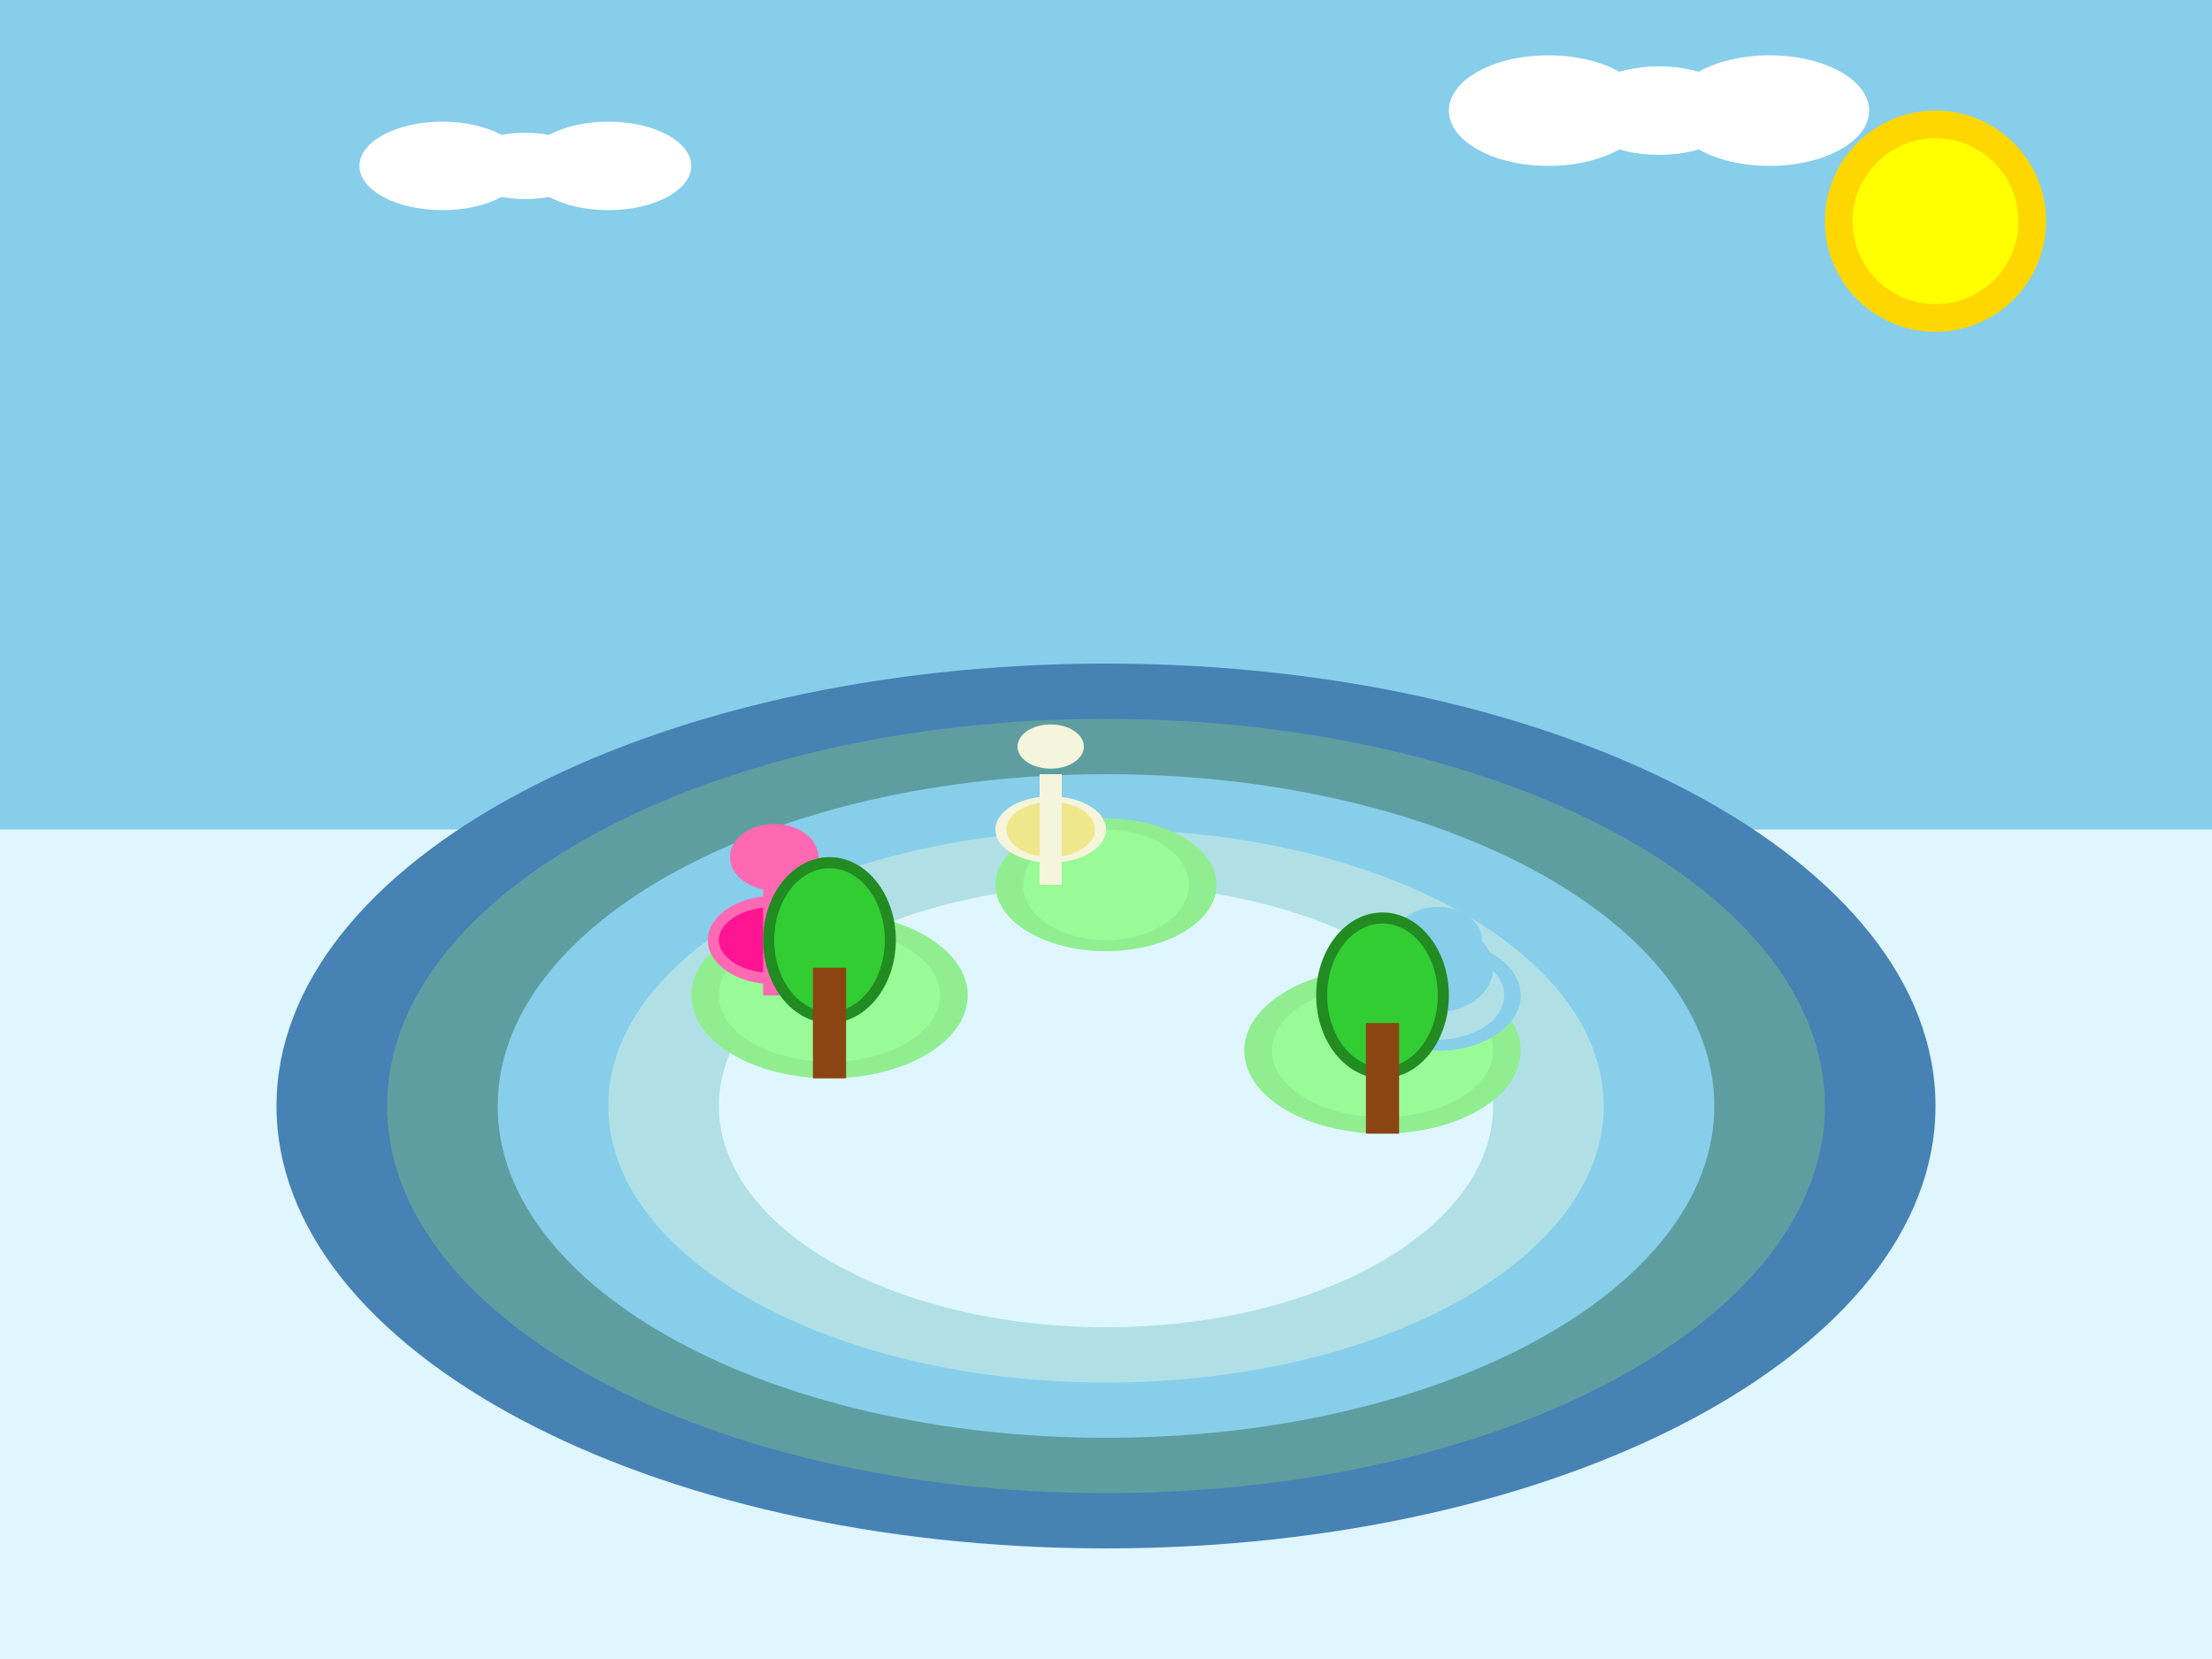
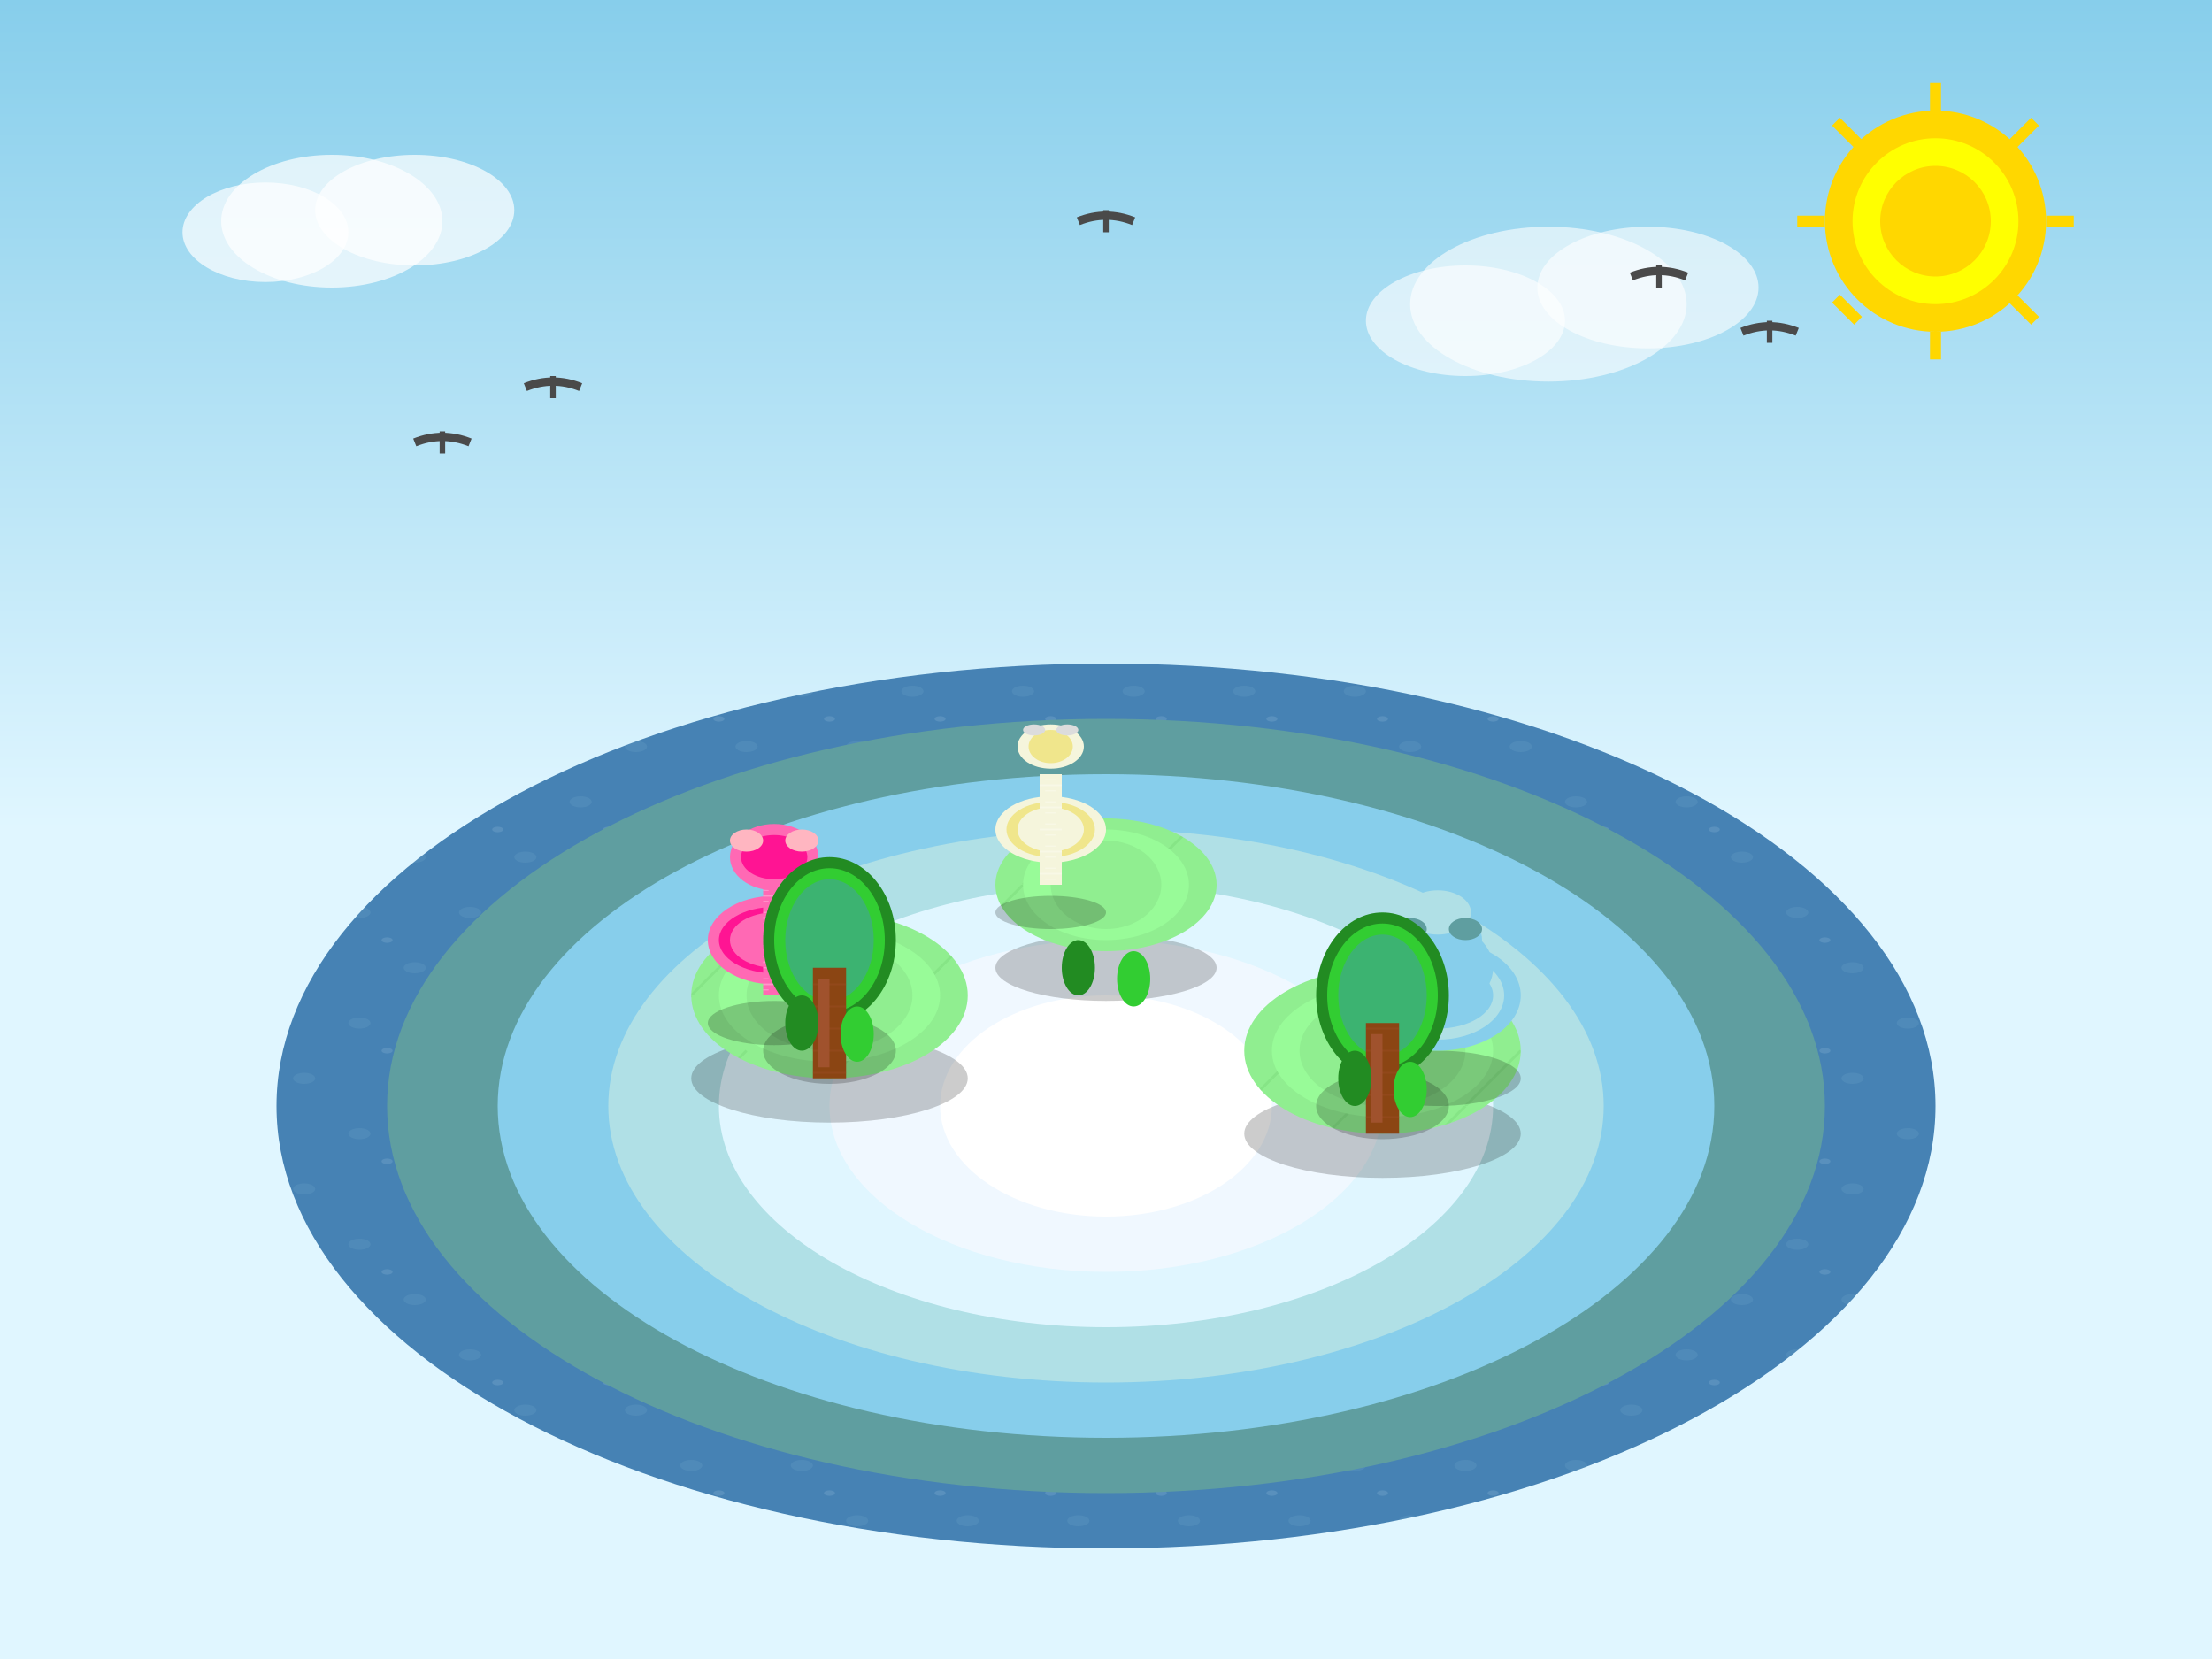
<svg xmlns="http://www.w3.org/2000/svg" width="400" height="300" viewBox="0 0 400 300" fill="none">
  <rect width="400" height="300" fill="#E0F6FF" />
-   <rect x="0" y="0" width="400" height="150" fill="#87CEEB" />
+   <rect x="0" y="0" width="400" height="150" fill="url(#skyGradient)" />
+   <ellipse cx="60" cy="40" rx="20" ry="12" fill="#FFFFFF" opacity="0.7" />
+   <ellipse cx="75" cy="38" rx="18" ry="10" fill="#FFFFFF" opacity="0.7" />
+   <ellipse cx="48" cy="42" rx="15" ry="9" fill="#FFFFFF" opacity="0.7" />
+   <ellipse cx="280" cy="55" rx="25" ry="14" fill="#FFFFFF" opacity="0.6" />
+   <ellipse cx="298" cy="52" rx="20" ry="11" fill="#FFFFFF" opacity="0.6" />
+   <ellipse cx="265" cy="58" rx="18" ry="10" fill="#FFFFFF" opacity="0.6" />
  <ellipse cx="200" cy="200" rx="150" ry="80" fill="#4682B4" />
+   <ellipse cx="200" cy="200" rx="150" ry="80" fill="url(#waterTexture)" opacity="0.3" />
  <ellipse cx="200" cy="200" rx="130" ry="70" fill="#5F9EA0" />
  <ellipse cx="200" cy="200" rx="110" ry="60" fill="#87CEEB" />
  <ellipse cx="200" cy="200" rx="90" ry="50" fill="#B0E0E6" />
  <ellipse cx="200" cy="200" rx="70" ry="40" fill="#E0F6FF" />
+   <ellipse cx="200" cy="200" rx="50" ry="30" fill="#F0F8FF" />
+   <ellipse cx="200" cy="200" rx="30" ry="20" fill="#FFFFFF" />
+   <ellipse cx="150" cy="195" rx="25" ry="8" fill="#000000" opacity="0.2" />
+   <ellipse cx="250" cy="205" rx="25" ry="8" fill="#000000" opacity="0.2" />
+   <ellipse cx="200" cy="175" rx="20" ry="6" fill="#000000" opacity="0.2" />
  <ellipse cx="150" cy="180" rx="25" ry="15" fill="#90EE90" />
+   <ellipse cx="150" cy="180" rx="25" ry="15" fill="url(#grassTexture)" opacity="0.3" />
  <ellipse cx="150" cy="180" rx="20" ry="12" fill="#98FB98" />
+   <ellipse cx="150" cy="180" rx="15" ry="10" fill="#90EE90" />
  <ellipse cx="250" cy="190" rx="25" ry="15" fill="#90EE90" />
+   <ellipse cx="250" cy="190" rx="25" ry="15" fill="url(#grassTexture)" opacity="0.3" />
  <ellipse cx="250" cy="190" rx="20" ry="12" fill="#98FB98" />
+   <ellipse cx="250" cy="190" rx="15" ry="10" fill="#90EE90" />
  <ellipse cx="200" cy="160" rx="20" ry="12" fill="#90EE90" />
+   <ellipse cx="200" cy="160" rx="20" ry="12" fill="url(#grassTexture)" opacity="0.3" />
  <ellipse cx="200" cy="160" rx="15" ry="10" fill="#98FB98" />
+   <ellipse cx="200" cy="160" rx="10" ry="8" fill="#90EE90" />
+   <ellipse cx="140" cy="185" rx="12" ry="4" fill="#000000" opacity="0.2" />
+   <ellipse cx="260" cy="195" rx="15" ry="5" fill="#000000" opacity="0.2" />
+   <ellipse cx="190" cy="165" rx="10" ry="3" fill="#000000" opacity="0.2" />
  <ellipse cx="140" cy="170" rx="12" ry="8" fill="#FF69B4" />
  <ellipse cx="140" cy="170" rx="10" ry="6" fill="#FF1493" />
+   <ellipse cx="140" cy="170" rx="8" ry="5" fill="#FF69B4" />
  <rect x="138" y="160" width="4" height="20" fill="#FF69B4" />
+   <rect x="138" y="160" width="4" height="20" fill="url(#featherTexture)" opacity="0.3" />
  <ellipse cx="140" cy="155" rx="8" ry="6" fill="#FF69B4" />
+   <ellipse cx="140" cy="155" rx="6" ry="4" fill="#FF1493" />
+   <ellipse cx="135" cy="152" rx="3" ry="2" fill="#FFB6C1" />
+   <ellipse cx="145" cy="152" rx="3" ry="2" fill="#FFB6C1" />
  <ellipse cx="260" cy="180" rx="15" ry="10" fill="#87CEEB" />
  <ellipse cx="260" cy="180" rx="12" ry="8" fill="#B0E0E6" />
+   <ellipse cx="260" cy="180" rx="10" ry="6" fill="#87CEEB" />
  <ellipse cx="260" cy="175" rx="10" ry="8" fill="#87CEEB" />
  <ellipse cx="260" cy="170" rx="8" ry="6" fill="#87CEEB" />
+   <ellipse cx="260" cy="165" rx="6" ry="4" fill="#B0E0E6" />
+   <ellipse cx="255" cy="168" rx="3" ry="2" fill="#5F9EA0" />
+   <ellipse cx="265" cy="168" rx="3" ry="2" fill="#5F9EA0" />
  <ellipse cx="190" cy="150" rx="10" ry="6" fill="#F5F5DC" />
  <ellipse cx="190" cy="150" rx="8" ry="5" fill="#F0E68C" />
+   <ellipse cx="190" cy="150" rx="6" ry="4" fill="#F5F5DC" />
  <rect x="188" y="140" width="4" height="20" fill="#F5F5DC" />
+   <rect x="188" y="140" width="4" height="20" fill="url(#featherTexture)" opacity="0.3" />
  <ellipse cx="190" cy="135" rx="6" ry="4" fill="#F5F5DC" />
-   <ellipse cx="80" cy="80" rx="6" ry="4" fill="#87CEEB" />
-   <ellipse cx="320" cy="60" rx="6" ry="4" fill="#87CEEB" />
-   <ellipse cx="200" cy="40" rx="6" ry="4" fill="#87CEEB" />
-   <ellipse cx="100" cy="70" rx="6" ry="4" fill="#87CEEB" />
-   <ellipse cx="300" cy="50" rx="6" ry="4" fill="#87CEEB" />
+   <ellipse cx="190" cy="135" rx="4" ry="3" fill="#F0E68C" />
+   <ellipse cx="187" cy="132" rx="2" ry="1" fill="#DCDCDC" />
+   <ellipse cx="193" cy="132" rx="2" ry="1" fill="#DCDCDC" />
+   <ellipse cx="150" cy="190" rx="12" ry="6" fill="#000000" opacity="0.2" />
+   <ellipse cx="250" cy="200" rx="12" ry="6" fill="#000000" opacity="0.2" />
  <ellipse cx="150" cy="170" rx="12" ry="15" fill="#228B22" />
  <ellipse cx="150" cy="170" rx="10" ry="13" fill="#32CD32" />
+   <ellipse cx="150" cy="170" rx="8" ry="11" fill="#3CB371" />
  <rect x="147" y="175" width="6" height="20" fill="#8B4513" />
+   <rect x="147" y="175" width="6" height="20" fill="url(#woodTexture)" opacity="0.3" />
+   <rect x="148" y="177" width="2" height="16" fill="#A0522D" />
  <ellipse cx="250" cy="180" rx="12" ry="15" fill="#228B22" />
  <ellipse cx="250" cy="180" rx="10" ry="13" fill="#32CD32" />
+   <ellipse cx="250" cy="180" rx="8" ry="11" fill="#3CB371" />
  <rect x="247" y="185" width="6" height="20" fill="#8B4513" />
+   <rect x="247" y="185" width="6" height="20" fill="url(#woodTexture)" opacity="0.3" />
+   <rect x="248" y="187" width="2" height="16" fill="#A0522D" />
+   <ellipse cx="145" cy="185" rx="3" ry="5" fill="#228B22" />
+   <ellipse cx="155" cy="187" rx="3" ry="5" fill="#32CD32" />
+   <ellipse cx="245" cy="195" rx="3" ry="5" fill="#228B22" />
+   <ellipse cx="255" cy="197" rx="3" ry="5" fill="#32CD32" />
+   <ellipse cx="195" cy="175" rx="3" ry="5" fill="#228B22" />
+   <ellipse cx="205" cy="177" rx="3" ry="5" fill="#32CD32" />
  <circle cx="350" cy="40" r="20" fill="#FFD700" />
  <circle cx="350" cy="40" r="15" fill="#FFFF00" />
-   <ellipse cx="80" cy="30" rx="15" ry="8" fill="white" />
-   <ellipse cx="95" cy="30" rx="12" ry="6" fill="white" />
-   <ellipse cx="110" cy="30" rx="15" ry="8" fill="white" />
-   <ellipse cx="280" cy="20" rx="18" ry="10" fill="white" />
-   <ellipse cx="300" cy="20" rx="15" ry="8" fill="white" />
-   <ellipse cx="320" cy="20" rx="18" ry="10" fill="white" />
+   <circle cx="350" cy="40" r="10" fill="#FFD700" />
+   <line x1="350" y1="15" x2="350" y2="20" stroke="#FFD700" stroke-width="2" />
+   <line x1="350" y1="60" x2="350" y2="65" stroke="#FFD700" stroke-width="2" />
+   <line x1="325" y1="40" x2="330" y2="40" stroke="#FFD700" stroke-width="2" />
+   <line x1="370" y1="40" x2="375" y2="40" stroke="#FFD700" stroke-width="2" />
+   <line x1="332" y1="22" x2="336" y2="26" stroke="#FFD700" stroke-width="2" />
+   <line x1="364" y1="54" x2="368" y2="58" stroke="#FFD700" stroke-width="2" />
+   <line x1="364" y1="26" x2="368" y2="22" stroke="#FFD700" stroke-width="2" />
+   <line x1="332" y1="54" x2="336" y2="58" stroke="#FFD700" stroke-width="2" />
+   <path d="M 75 80 Q 80 78 85 80" stroke="#4A4A4A" stroke-width="1.5" fill="none" />
+   <path d="M 80 82 L 80 78" stroke="#4A4A4A" stroke-width="1" fill="none" />
+   <path d="M 315 60 Q 320 58 325 60" stroke="#4A4A4A" stroke-width="1.5" fill="none" />
+   <path d="M 320 62 L 320 58" stroke="#4A4A4A" stroke-width="1" fill="none" />
+   <path d="M 195 40 Q 200 38 205 40" stroke="#4A4A4A" stroke-width="1.5" fill="none" />
+   <path d="M 200 42 L 200 38" stroke="#4A4A4A" stroke-width="1" fill="none" />
+   <path d="M 95 70 Q 100 68 105 70" stroke="#4A4A4A" stroke-width="1.5" fill="none" />
+   <path d="M 100 72 L 100 68" stroke="#4A4A4A" stroke-width="1" fill="none" />
+   <path d="M 295 50 Q 300 48 305 50" stroke="#4A4A4A" stroke-width="1.5" fill="none" />
+   <path d="M 300 52 L 300 48" stroke="#4A4A4A" stroke-width="1" fill="none" />
+   <defs>
+     <linearGradient id="skyGradient" x1="0%" y1="0%" x2="0%" y2="100%">
+       <stop offset="0%" style="stop-color:#87CEEB;stop-opacity:1" />
+       <stop offset="100%" style="stop-color:#E0F6FF;stop-opacity:1" />
+     </linearGradient>
+     <pattern id="waterTexture" x="0" y="0" width="20" height="20" patternUnits="userSpaceOnUse">
+       <ellipse cx="5" cy="5" rx="2" ry="1" fill="#B0E0E6" opacity="0.3" />
+       <ellipse cx="15" cy="15" rx="2" ry="1" fill="#B0E0E6" opacity="0.3" />
+       <ellipse cx="10" cy="10" rx="1" ry="0.5" fill="#E0F6FF" opacity="0.4" />
+     </pattern>
+     <pattern id="grassTexture" x="0" y="0" width="20" height="20" patternUnits="userSpaceOnUse">
+       <line x1="0" y1="5" x2="5" y2="0" stroke="#70D070" stroke-width="0.5" />
+       <line x1="10" y1="15" x2="15" y2="10" stroke="#70D070" stroke-width="0.5" />
+       <line x1="5" y1="20" x2="10" y2="15" stroke="#70D070" stroke-width="0.5" />
+     </pattern>
+     <pattern id="featherTexture" x="0" y="0" width="4" height="4" patternUnits="userSpaceOnUse">
+       <line x1="0" y1="2" x2="4" y2="2" stroke="#FFFFFF" stroke-width="0.3" />
+       <line x1="1" y1="1" x2="3" y2="1" stroke="#FFFFFF" stroke-width="0.2" />
+       <line x1="1" y1="3" x2="3" y2="3" stroke="#FFFFFF" stroke-width="0.2" />
+     </pattern>
+     <pattern id="woodTexture" x="0" y="0" width="8" height="8" patternUnits="userSpaceOnUse">
+       <line x1="0" y1="2" x2="8" y2="2" stroke="#A0522D" stroke-width="0.3" />
+       <line x1="0" y1="6" x2="8" y2="6" stroke="#A0522D" stroke-width="0.3" />
+     </pattern>
+   </defs>
</svg>
